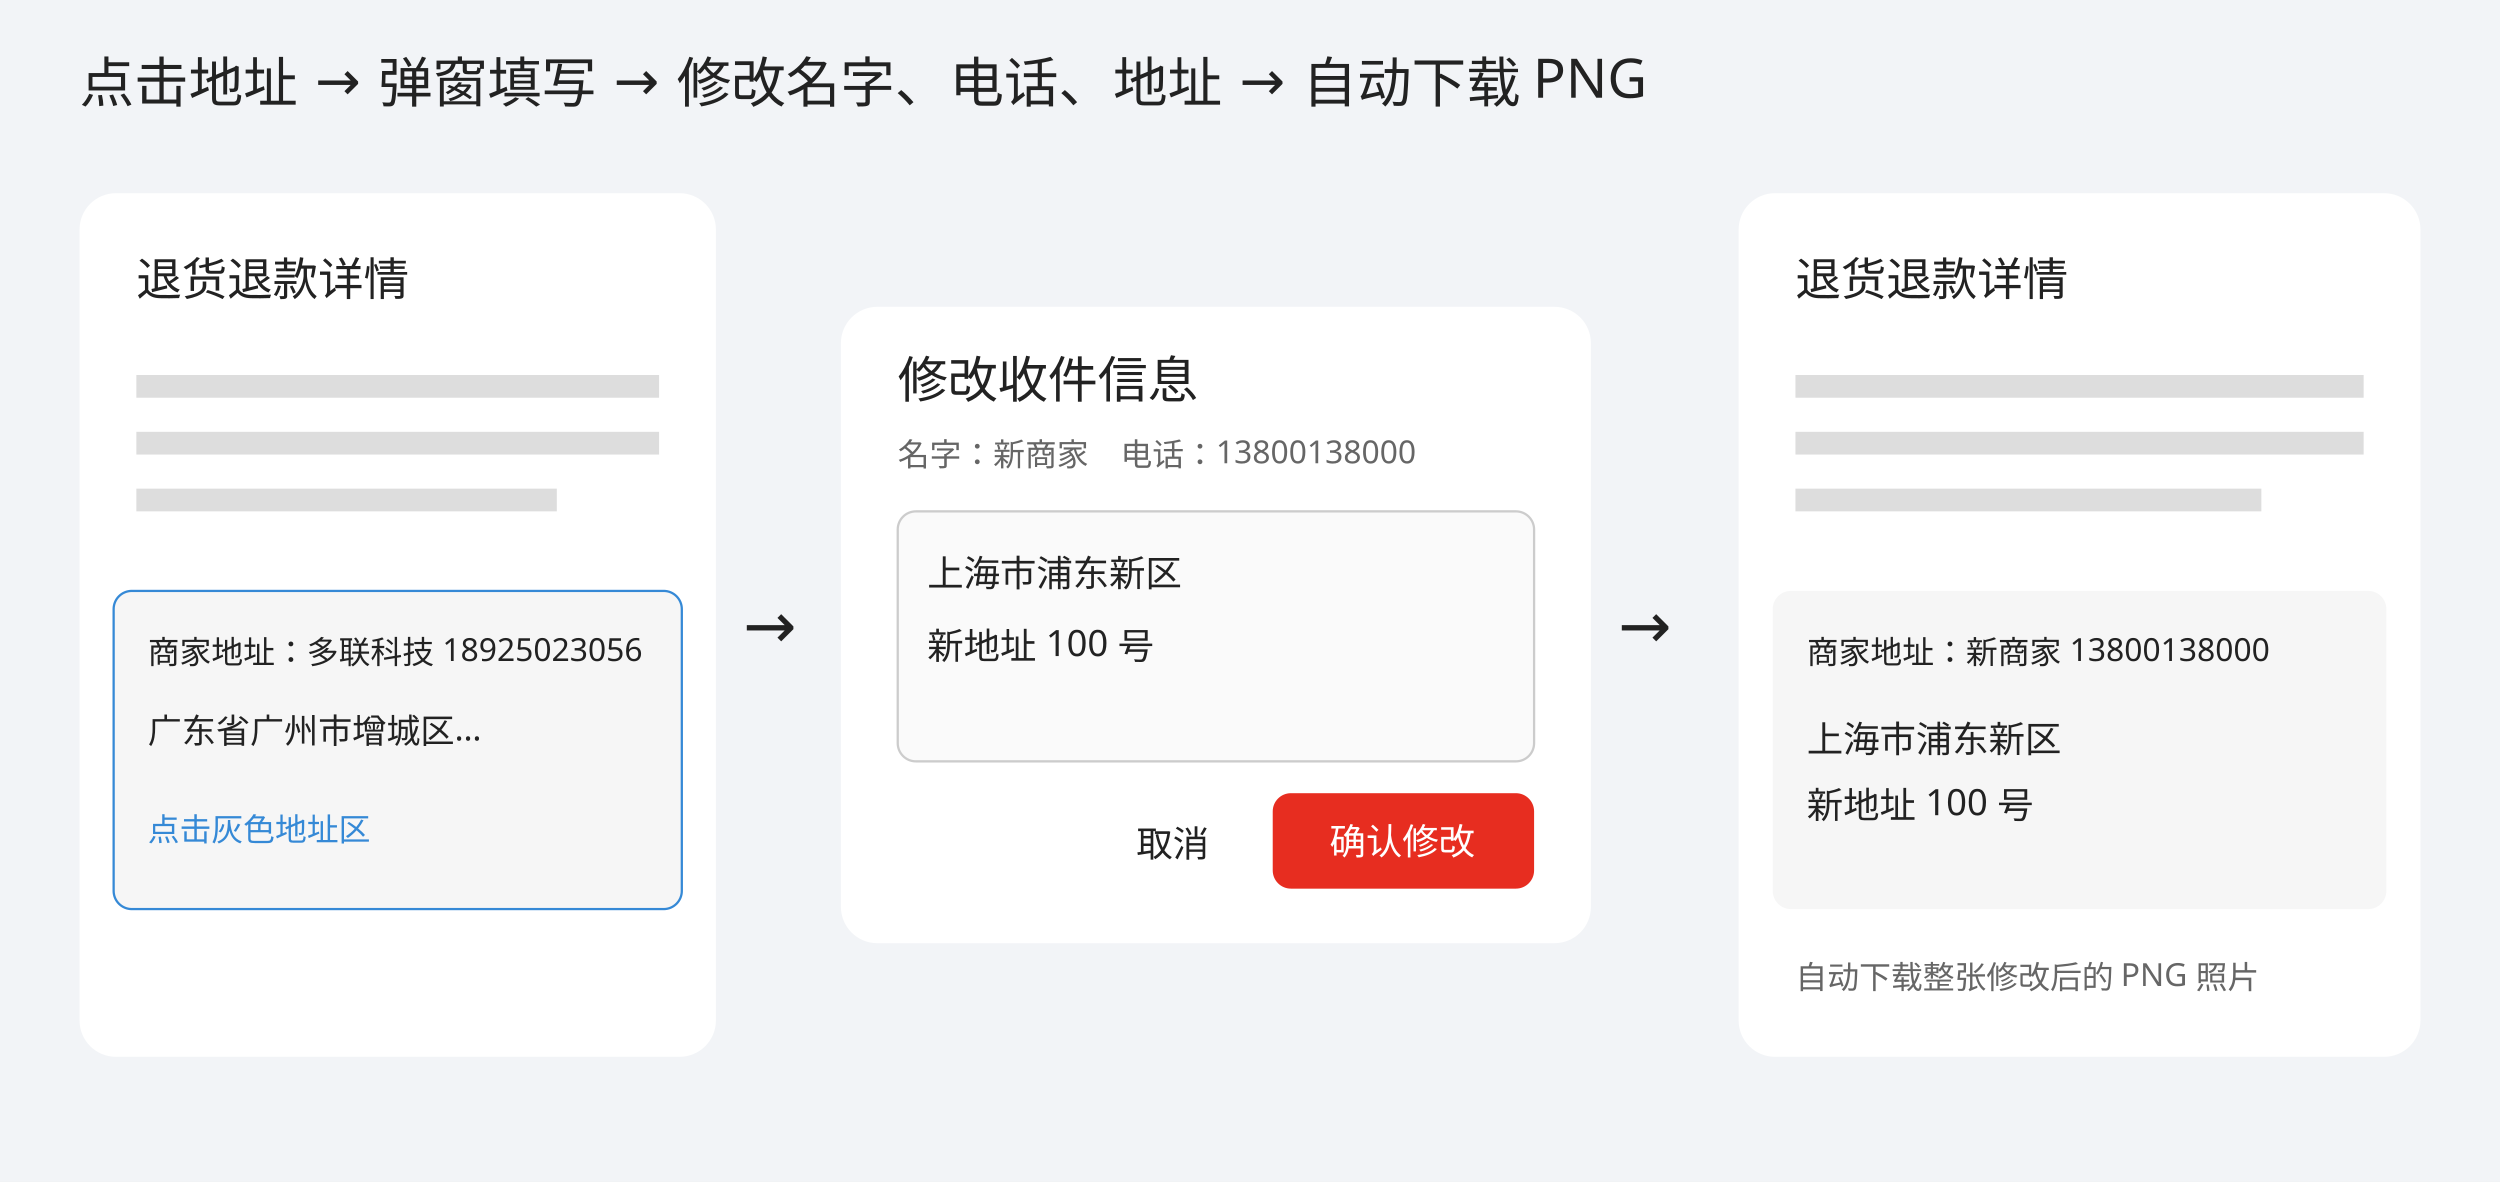
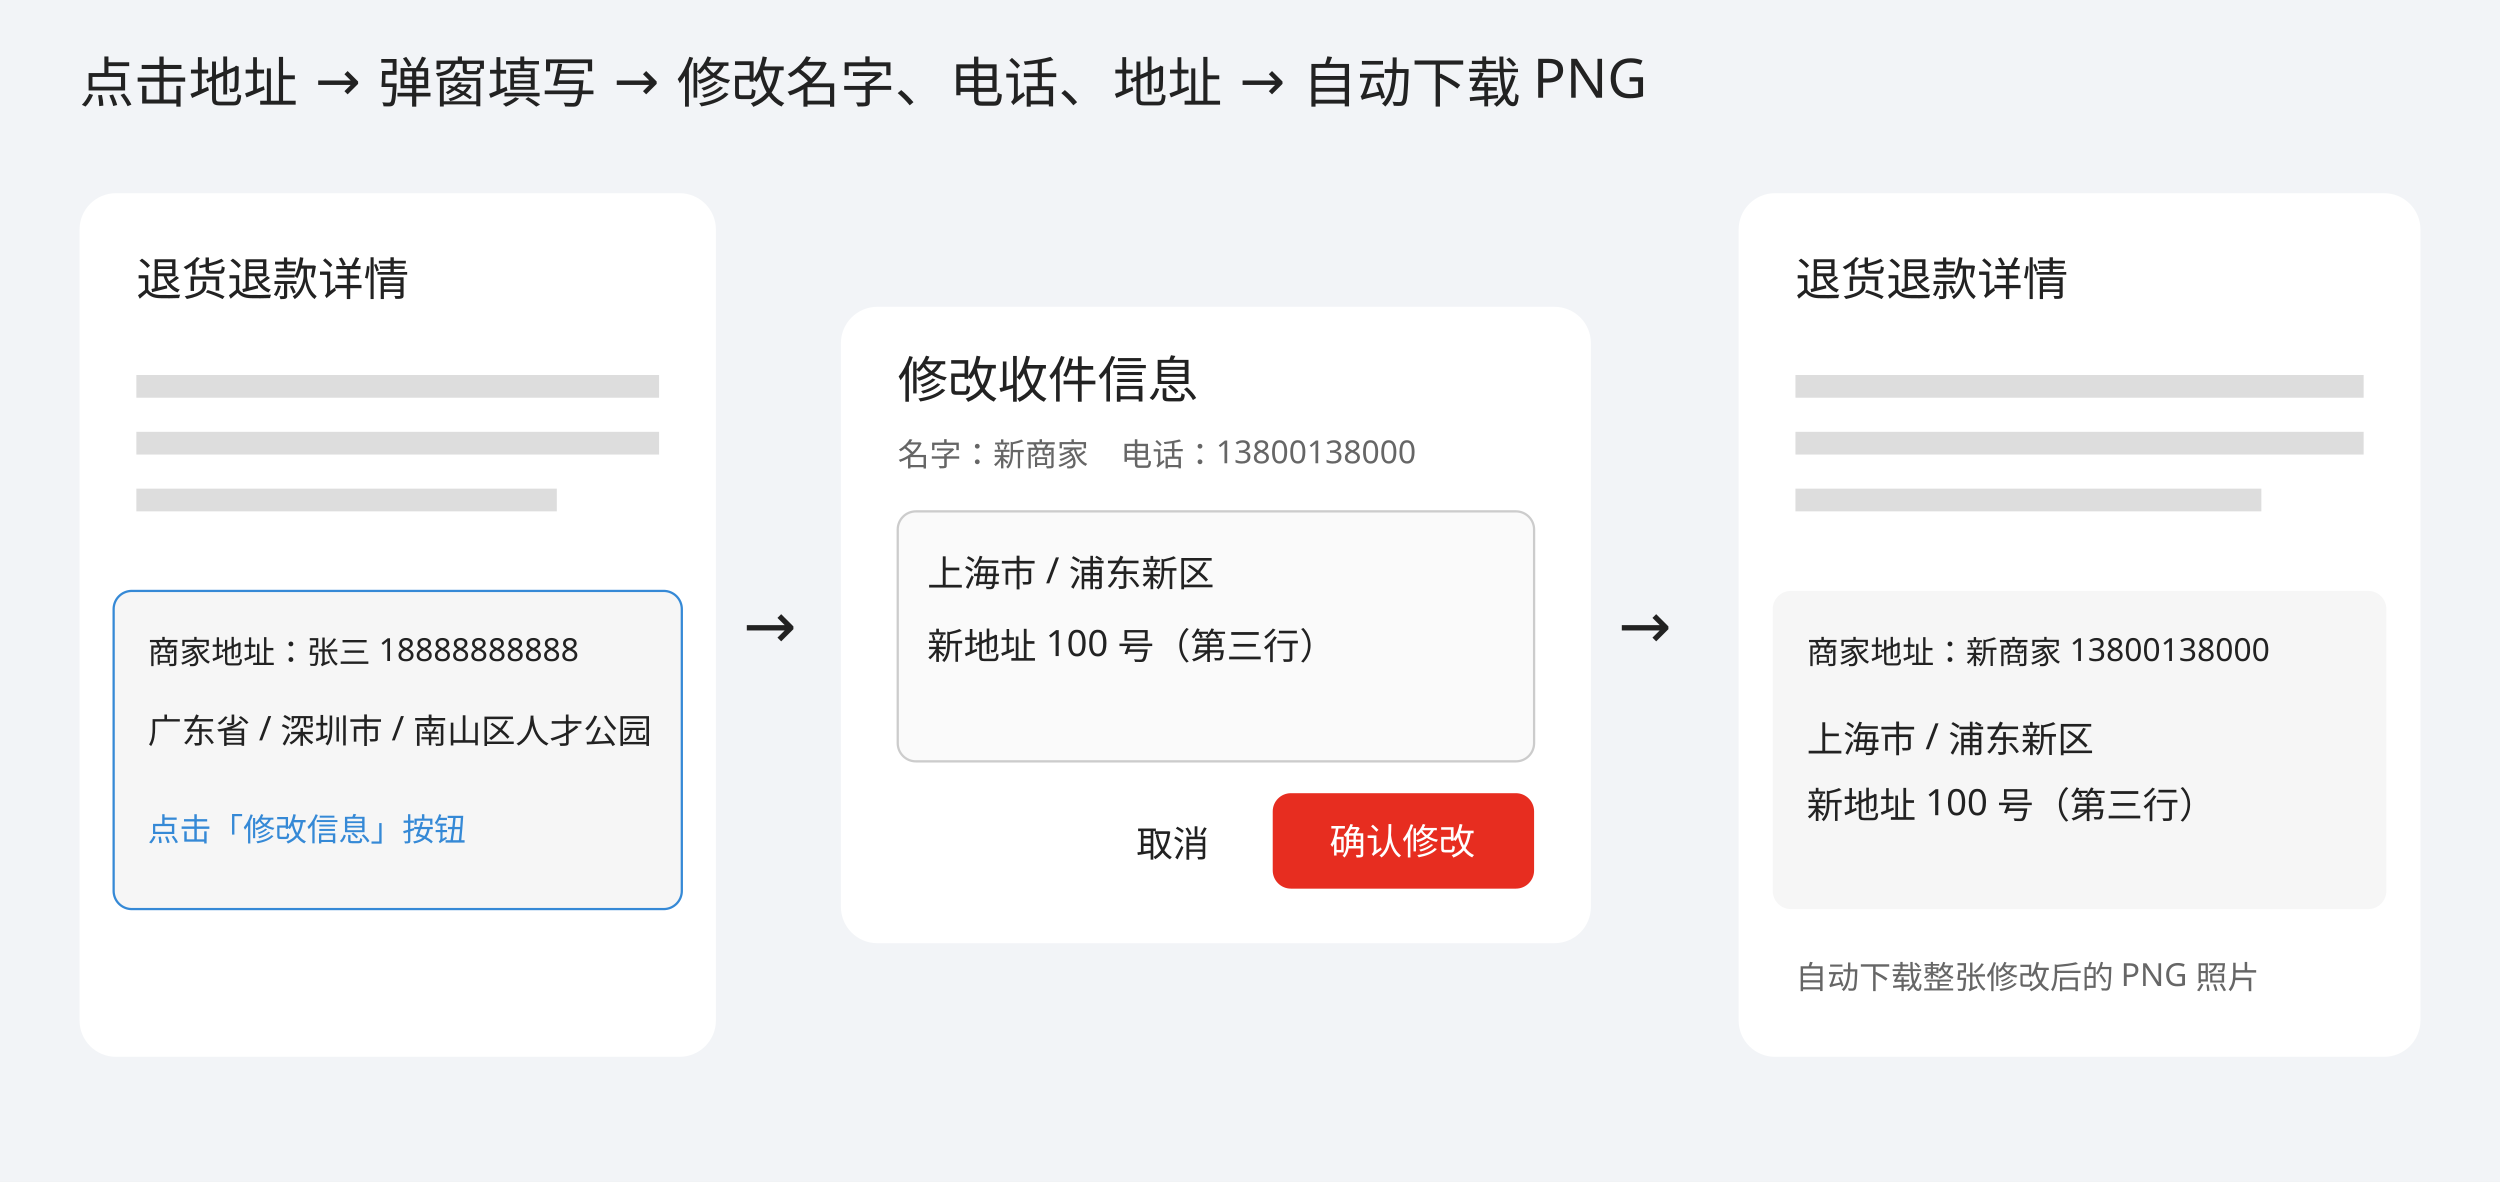
<svg xmlns="http://www.w3.org/2000/svg" width="1100" height="520" viewBox="0 0 1100 520">
  <rect width="1100" height="520" fill="#f2f4f7" />
  <g font-family="sans-serif" fill="#222">
    <text x="35" y="45" font-size="24">点击地址 → 弹窗填写 → 修改名字、电话、地址 → 自动下载 PNG</text>
    <g transform="translate(35 85)">
      <rect width="280" height="380" rx="16" fill="white" />
      <text x="25" y="45" font-size="20">退货退款详情</text>
      <path d="M25 85H255 M25 110H255 M25 135H210" stroke="#ddd" stroke-width="10" />
      <rect x="15" y="175" width="250" height="140" rx="8" fill="#f6f6f6" stroke="#3589d6" />
-       <text x="30" y="207" font-size="14">商家地址：多联科技 18925023056</text>
-       <text x="30" y="242" font-size="15">广东省广州市增城区…</text>
-       <text x="30" y="285" fill="#3589d6" font-size="14">点击灰色地址区</text>
+       <text x="30" y="207" font-size="14">商家地址：张三 18888888888</text>
+       <text x="30" y="242" font-size="15">广东省 / 深圳市 / 南山区人才公园</text>
+       <text x="30" y="285" fill="#3589d6" font-size="14">点击「修改信息」按钮</text>
    </g>
    <text x="327" y="285" font-size="28">→</text>
    <g transform="translate(370 135)">
      <rect width="330" height="280" rx="16" fill="white" />
      <text x="25" y="40" font-size="22">修改收件信息</text>
      <text x="25" y="70" font-size="14" fill="#666">名字：新商家　电话：13800138000</text>
      <rect x="25" y="90" width="280" height="110" rx="8" fill="#fafafa" stroke="#ccc" />
-       <text x="38" y="123" font-size="16">上海市浦东新区</text>
-       <text x="38" y="155" font-size="16">新地址 100 号</text>
+       <text x="38" y="123" font-size="16">上海市 / 浦东新区</text>
+       <text x="38" y="155" font-size="16">新地址 100 号（第三行）</text>
      <text x="130" y="242" font-size="16">取消</text>
      <rect x="190" y="214" width="115" height="42" rx="8" fill="#e72d20" />
      <text x="215" y="241" font-size="16" fill="white">确认修改</text>
    </g>
    <text x="712" y="285" font-size="28">→</text>
    <g transform="translate(765 85)">
      <rect width="300" height="380" rx="16" fill="white" />
      <text x="25" y="45" font-size="20">退货退款详情</text>
      <path d="M25 85H275 M25 110H275 M25 135H230" stroke="#ddd" stroke-width="10" />
      <rect x="15" y="175" width="270" height="140" rx="8" fill="#f6f6f6" />
      <text x="30" y="207" font-size="14">商家地址：新商家 13800138000</text>
-       <text x="30" y="246" font-size="16">上海市浦东新区</text>
-       <text x="30" y="275" font-size="16">新地址 100 号</text>
+       <text x="30" y="246" font-size="16">上海市 / 浦东新区</text>
+       <text x="30" y="275" font-size="16">新地址 100 号（第三行）</text>
      <text x="25" y="350" font-size="14" fill="#666">自动下载整张修改后的 PNG 照片</text>
    </g>
  </g>
</svg>
